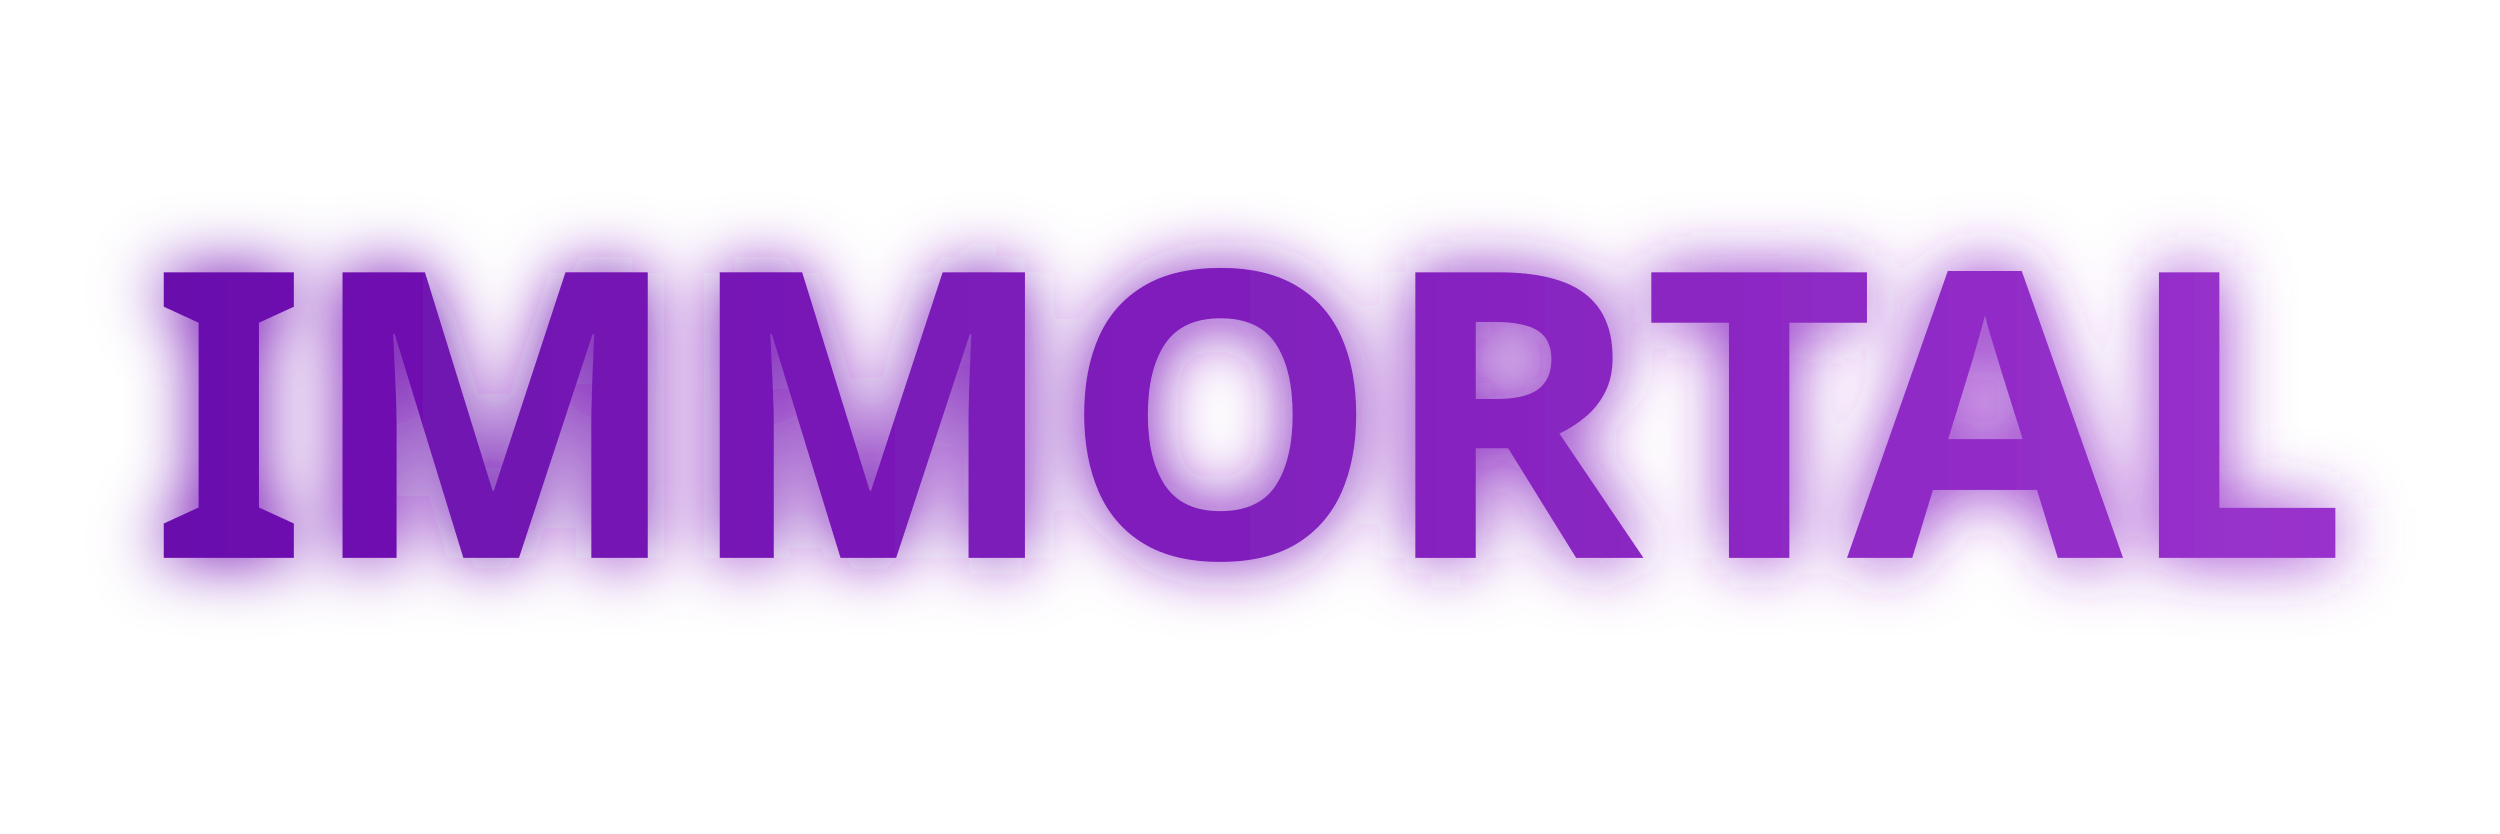
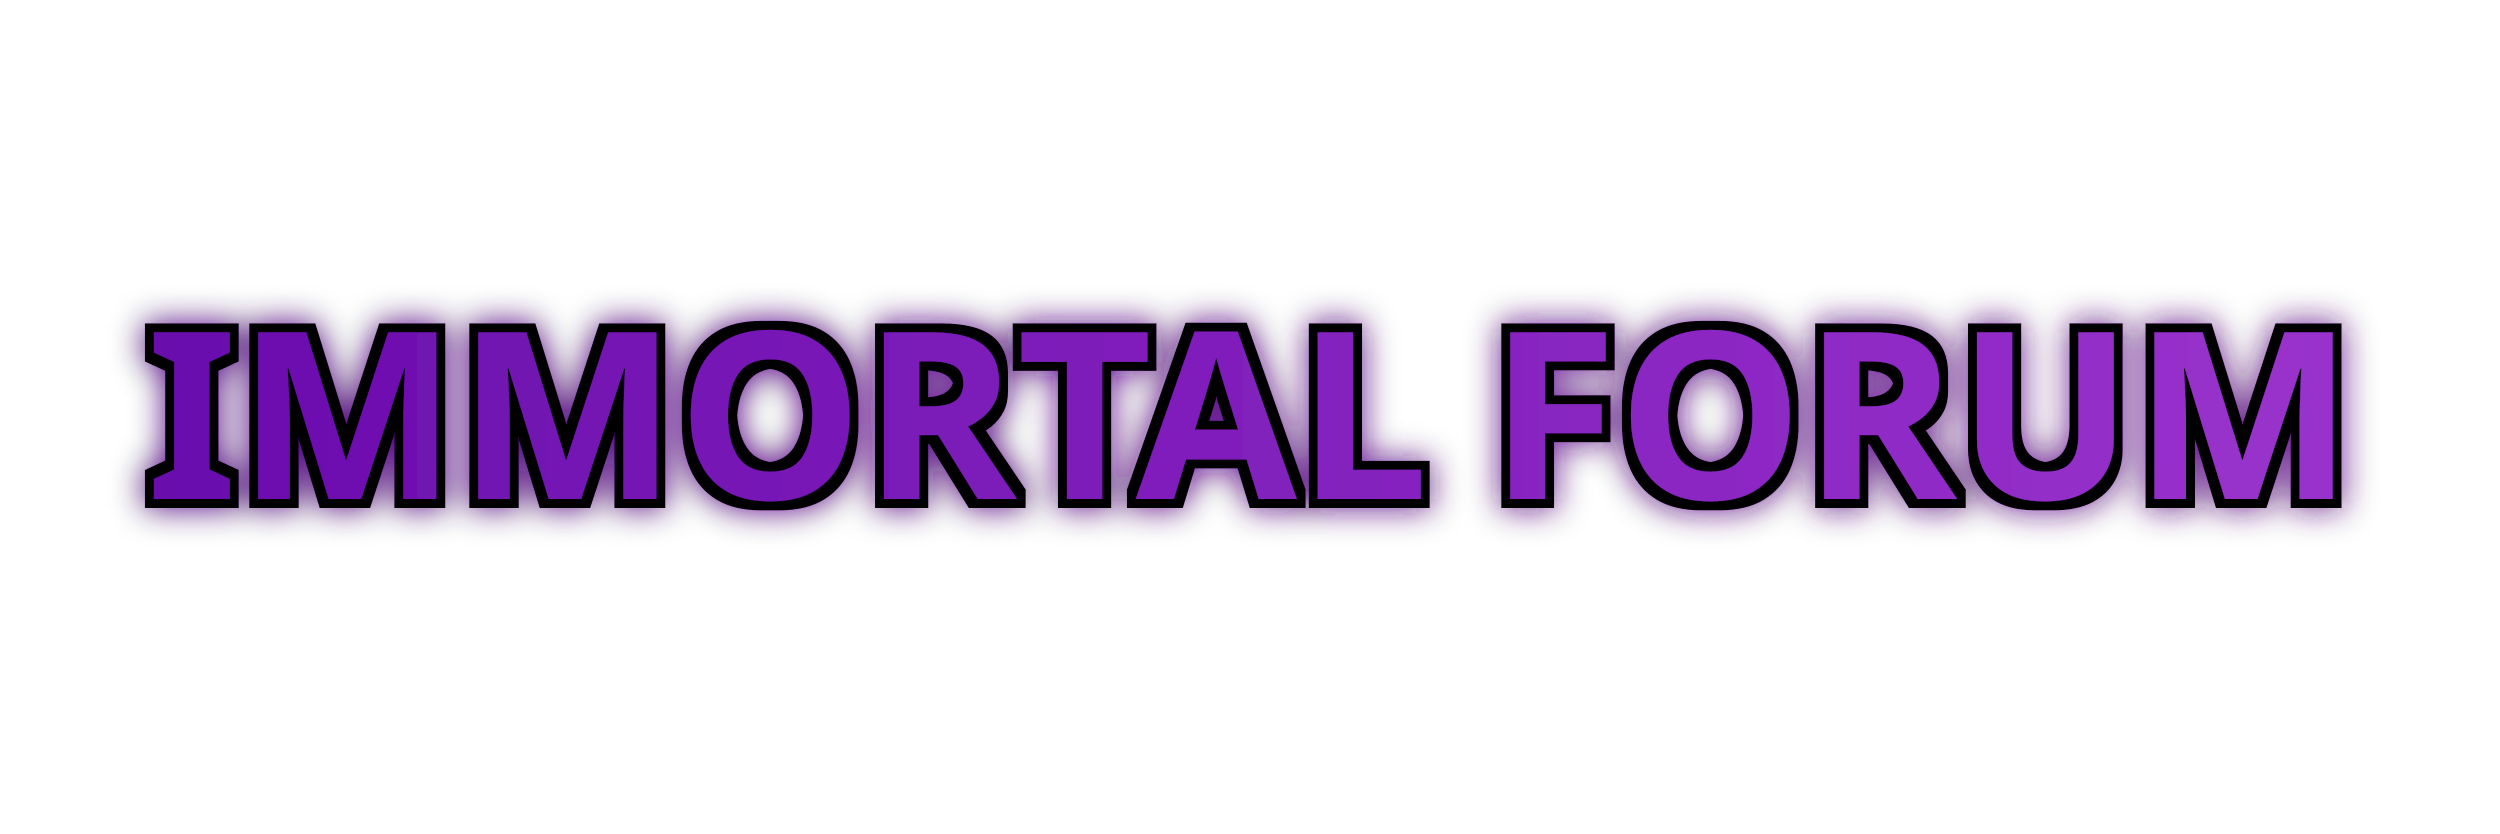
- <svg xmlns="http://www.w3.org/2000/svg" version="1.1" baseProfile="full" width="300" height="100" viewBox="0 0 300 100">
+ <svg xmlns="http://www.w3.org/2000/svg" version="1.1" baseProfile="full" width="600" height="200" viewBox="0 0 600 200">
  <defs>
    <linearGradient id="purpleGradient" x1="0%" y1="0%" x2="100%" y2="0%">
      <stop offset="0%" style="stop-color:#6a0dad; stop-opacity:1" />
      <stop offset="100%" style="stop-color:#9932cc; stop-opacity:1" />
    </linearGradient>
    <filter id="glow" x="-50%" y="-50%" width="200%" height="200%">
      <feGaussianBlur in="SourceGraphic" stdDeviation="4" result="blur" />
      <feMerge>
        <feMergeNode in="blur" />
        <feMergeNode in="SourceGraphic" />
      </feMerge>
    </filter>
+     <filter id="outline" x="-10%" y="-10%" width="120%" height="120%">
+       <feMorphology operator="dilate" radius="2" in="SourceAlpha" result="dilated" />
+       <feFlood flood-color="black" flood-opacity="1" result="outlineColor" />
+       <feComposite in="outlineColor" in2="dilated" operator="in" result="outline" />
+       <feComposite in="SourceGraphic" in2="outline" operator="over" />
+     </filter>
  </defs>
-   <text x="50%" y="50%" dominant-baseline="middle" text-anchor="middle" font-family="'Comic Sans MS', Impact, sans-serif" font-size="48" font-weight="bold" fill="url(#purpleGradient)" filter="url(#glow)">
-     IMMORTAL
+   <text x="50%" y="50%" dominant-baseline="middle" text-anchor="middle" font-family="Woodblock, Impact, sans-serif" font-size="56" font-weight="bold" fill="url(#purpleGradient)" filter="url(#outline) url(#glow)">
+     IMMORTAL FORUM
  </text>
</svg>
